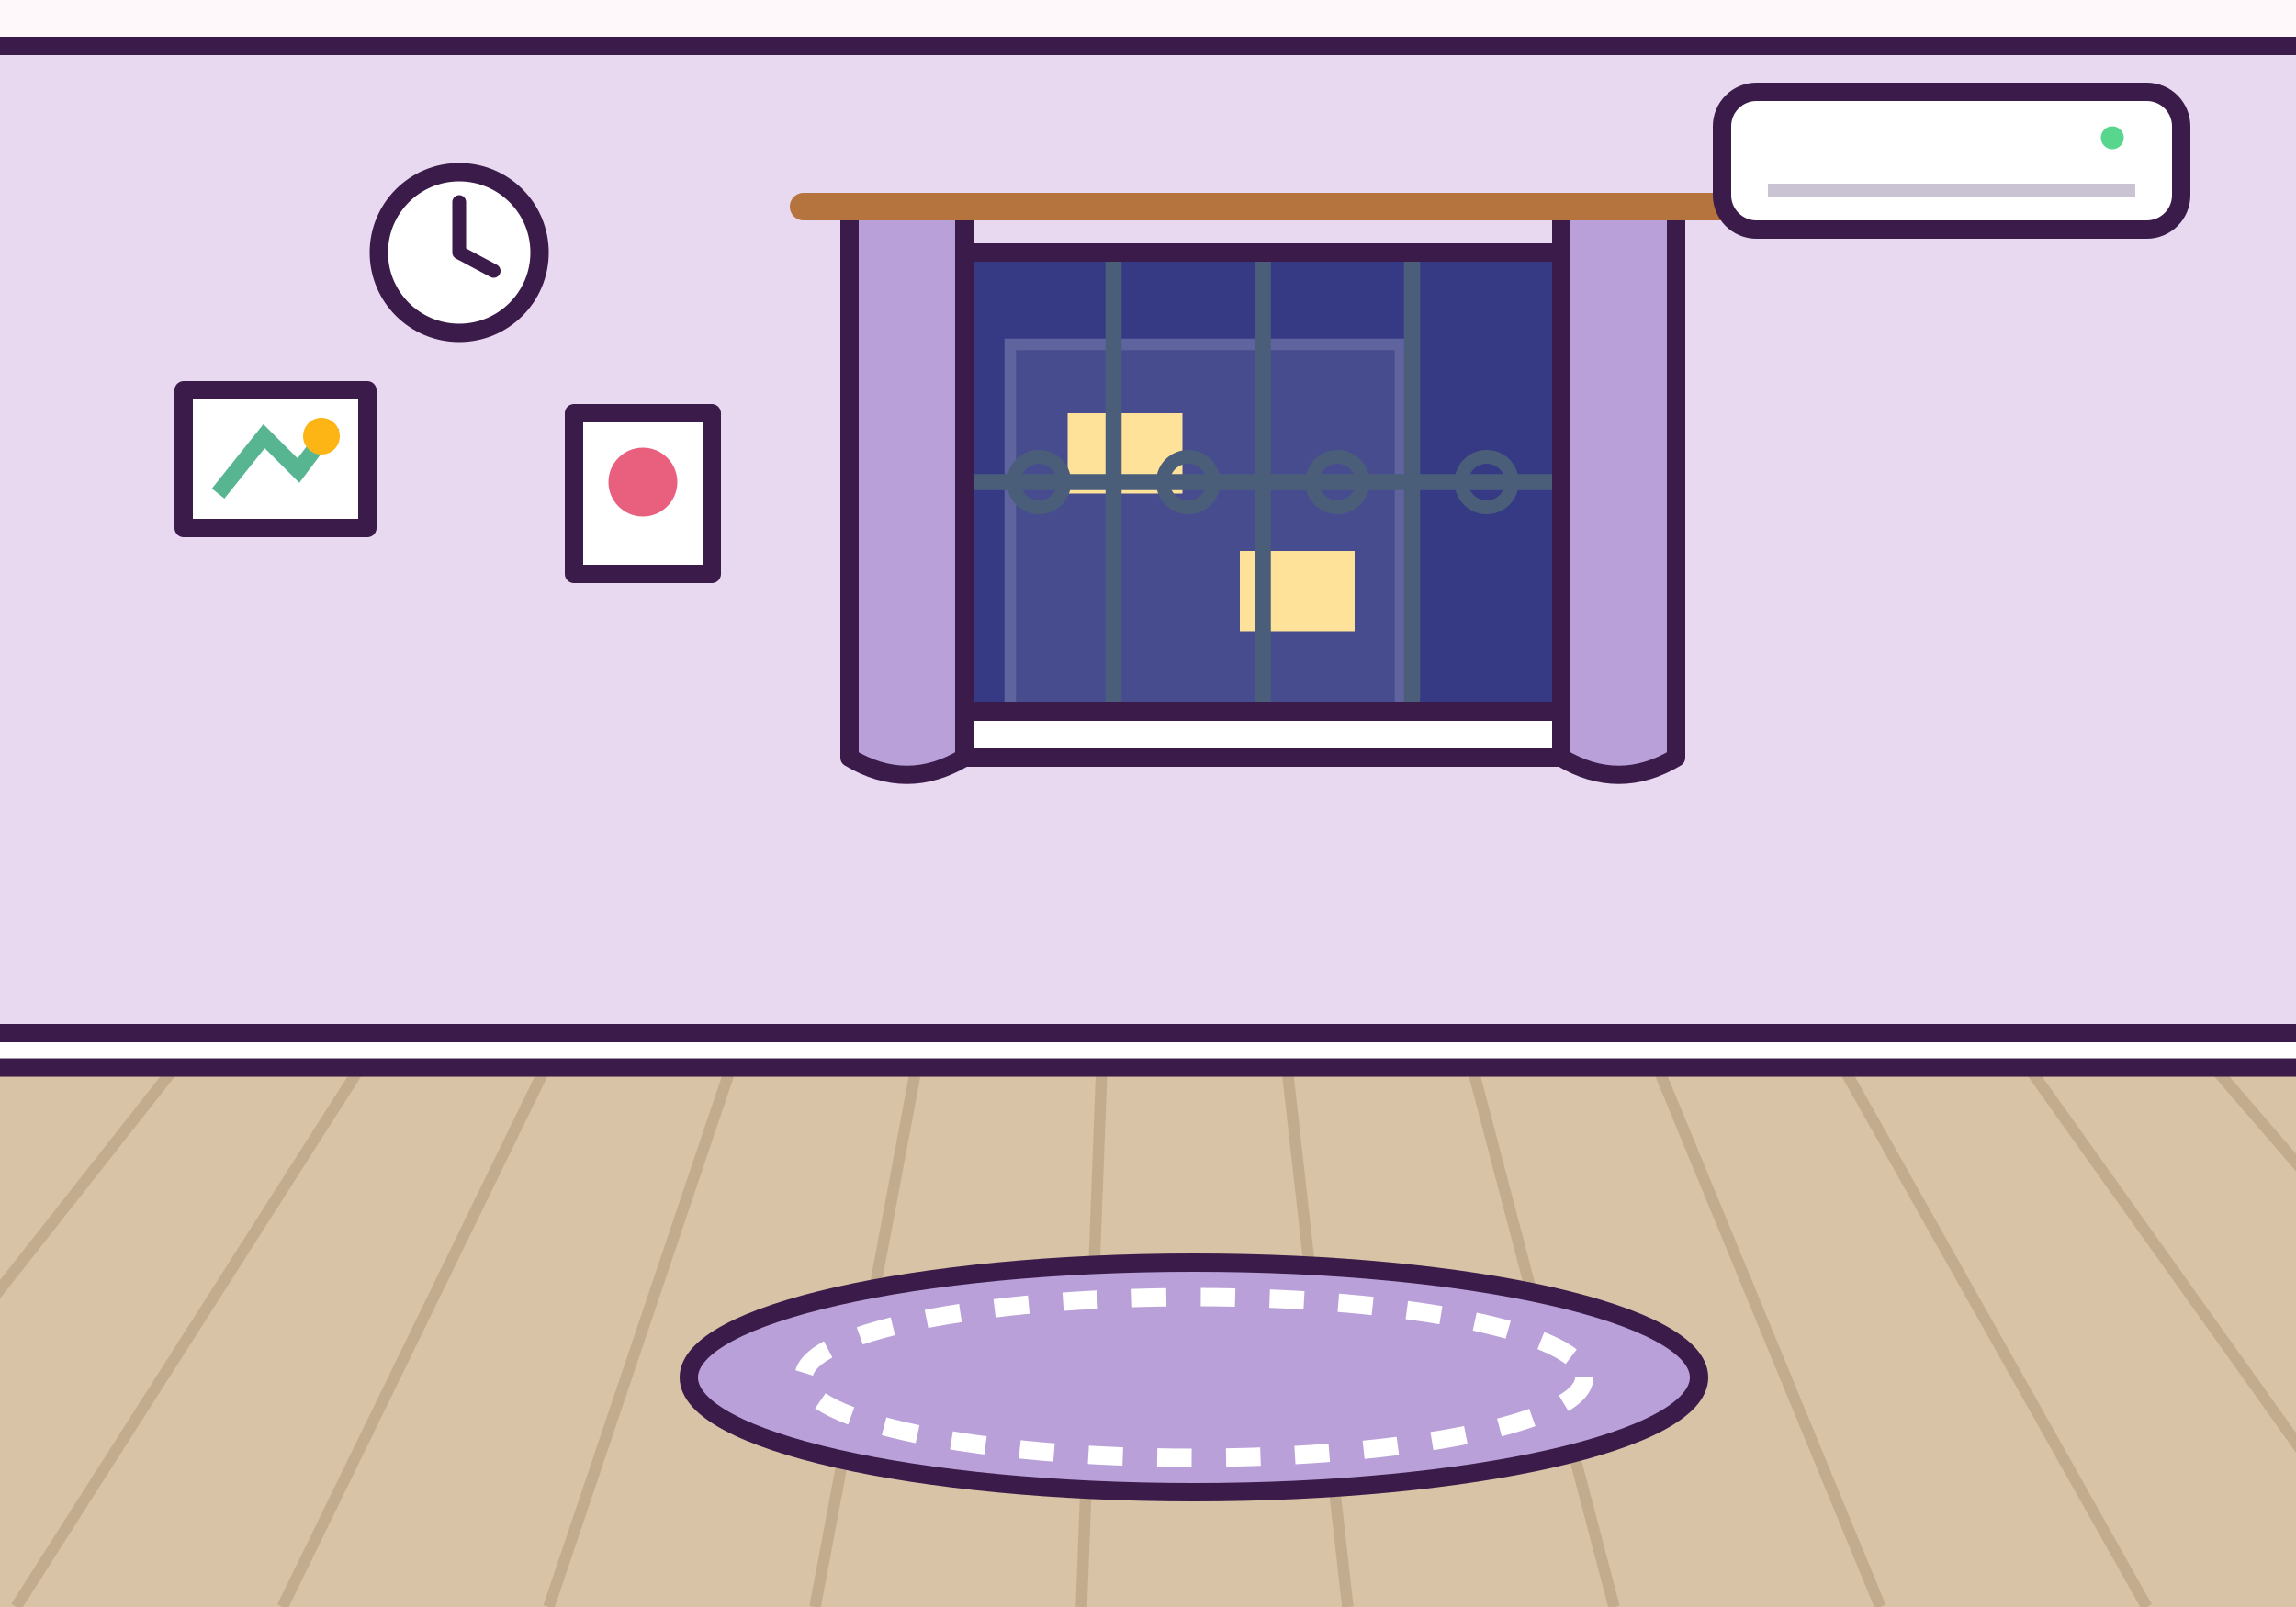
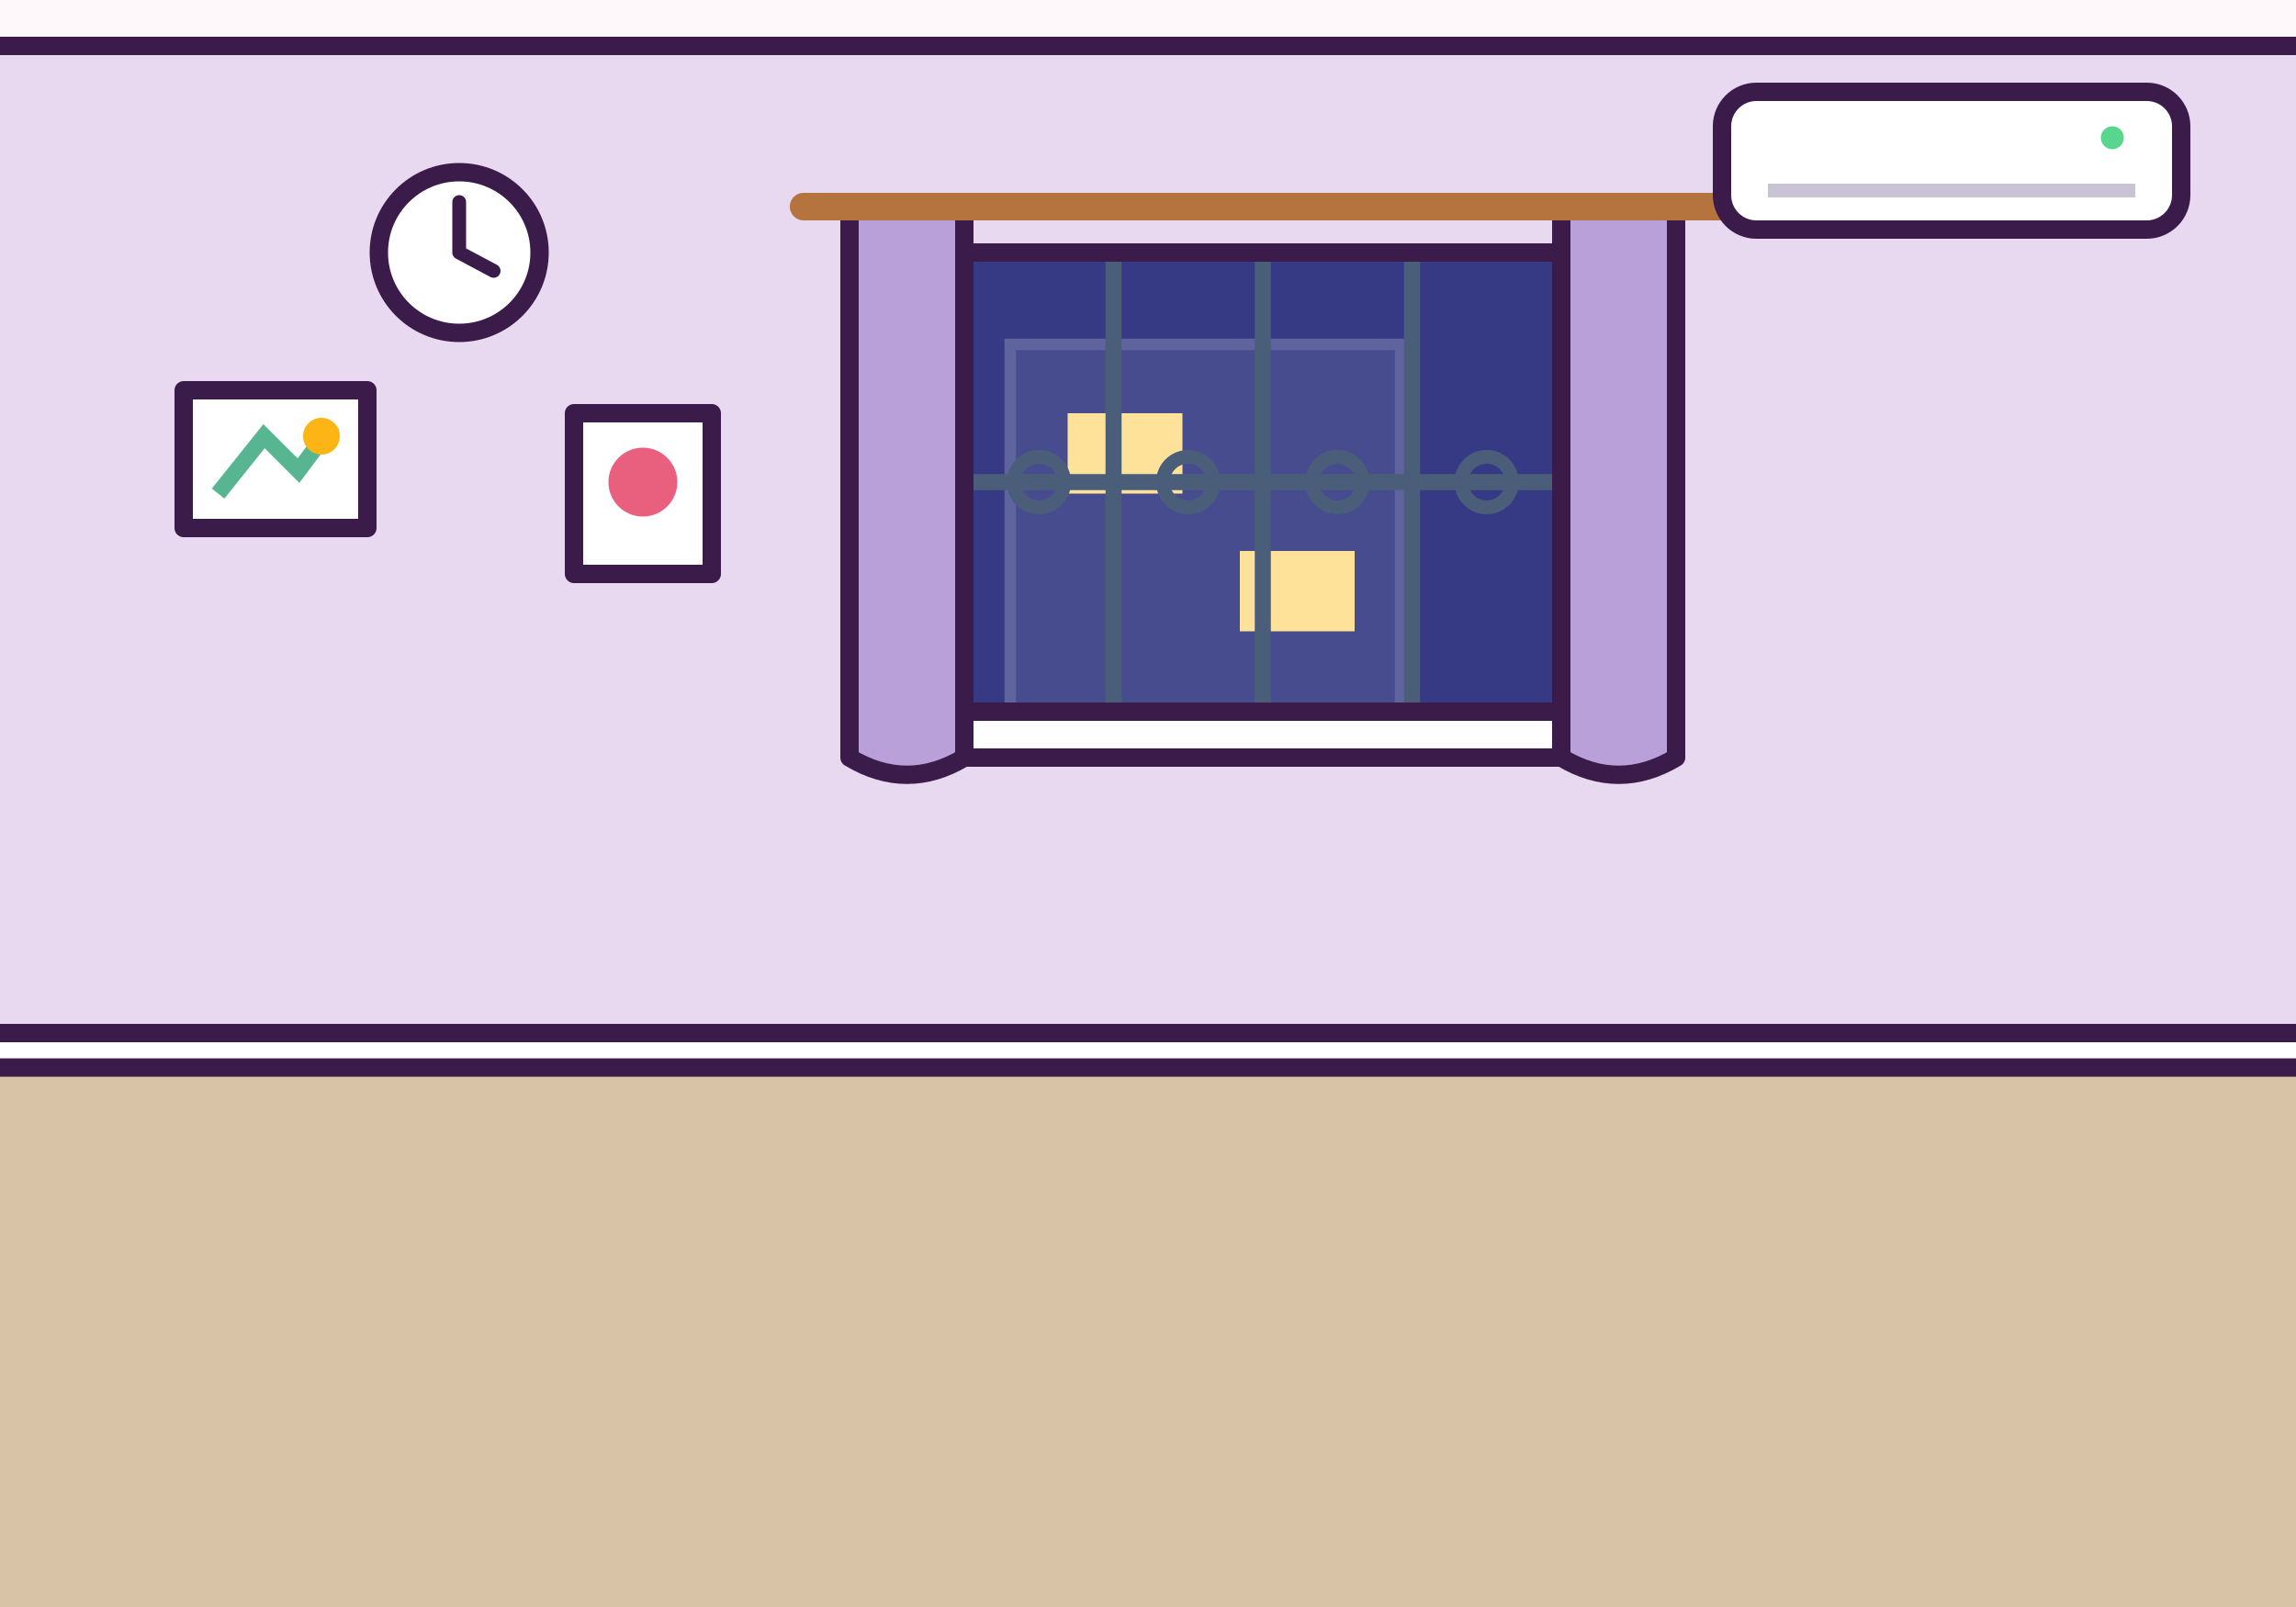
<svg xmlns="http://www.w3.org/2000/svg" viewBox="0 0 200 140" preserveAspectRatio="xMidYMax meet" overflow="visible">
  <rect x="-400" y="-300" width="1000" height="600" fill="#E8D9F0" />
  <rect x="-400" y="-300" width="1000" height="304" fill="#FFF8FB" />
  <path d="M-400 4 H600" stroke="#3A1B49" stroke-width="1.6" stroke-linejoin="round" stroke-linecap="round" />
  <rect x="84" y="22" width="52" height="40" fill="#BFE6FA" stroke="#3A1B49" stroke-width="1.6" stroke-linejoin="round" stroke-linecap="round" />
  <clipPath id="g-84-22">
    <rect x="84" y="22" width="52" height="40" />
  </clipPath>
  <g clip-path="url(#g-84-22)">
    <rect x="80" y="20" width="60" height="44" fill="#363A84" />
    <rect x="88" y="30" width="34" height="40" fill="#474C8E" stroke="#5F639E" />
    <rect x="93" y="36" width="10" height="7" fill="#FFE29A" />
    <rect x="108" y="48" width="10" height="7" fill="#FFE29A" />
  </g>
  <path d="M97 22 V62" stroke="#4A5E7A" stroke-width="1.4" />
  <path d="M110 22 V62" stroke="#4A5E7A" stroke-width="1.4" />
  <path d="M123 22 V62" stroke="#4A5E7A" stroke-width="1.4" />
  <path d="M84 42 H136" stroke="#4A5E7A" stroke-width="1.4" />
  <circle cx="90.5" cy="42" r="2.2" fill="none" stroke="#4A5E7A" stroke-width="1.2" />
  <circle cx="103.5" cy="42" r="2.2" fill="none" stroke="#4A5E7A" stroke-width="1.2" />
  <circle cx="116.5" cy="42" r="2.2" fill="none" stroke="#4A5E7A" stroke-width="1.2" />
  <circle cx="129.5" cy="42" r="2.2" fill="none" stroke="#4A5E7A" stroke-width="1.2" />
  <rect x="84" y="22" width="52" height="40" fill="none" stroke="#3A1B49" stroke-width="1.6" stroke-linejoin="round" stroke-linecap="round" />
  <rect x="80" y="62" width="60" height="4" rx="1.5" fill="#fff" stroke="#3A1B49" stroke-width="1.6" stroke-linejoin="round" stroke-linecap="round" />
  <path d="M74 18 h10 v48 q-5 3 -10 0z" fill="#B9A0D8" stroke="#3A1B49" stroke-width="1.6" stroke-linejoin="round" stroke-linecap="round" />
  <path d="M136 18 h10 v48 q-5 3 -10 0z" fill="#B9A0D8" stroke="#3A1B49" stroke-width="1.6" stroke-linejoin="round" stroke-linecap="round" />
  <path d="M70 18 H150" stroke="#B5733E" stroke-width="2.4" stroke-linecap="round" />
  <rect x="150" y="8" width="40" height="12" rx="3" fill="#fff" stroke="#3A1B49" stroke-width="1.6" stroke-linejoin="round" stroke-linecap="round" />
  <path d="M154 16.6 H186" stroke="#C9C3D3" stroke-width="1.2" />
  <circle cx="184" cy="12" r="1" fill="#58D68D" />
  <circle cx="40" cy="22" r="7" fill="#fff" stroke="#3A1B49" stroke-width="1.6" stroke-linejoin="round" stroke-linecap="round" />
  <path d="M40 22 V17.6 M40 22 l3 1.6" stroke="#3A1B49" stroke-width="1.2" stroke-linecap="round" />
  <rect x="16" y="34" width="16" height="12" fill="#fff" stroke="#3A1B49" stroke-width="1.6" stroke-linejoin="round" stroke-linecap="round" />
  <path d="M19 43 l4 -5 3 3 3 -4" stroke="#58B592" stroke-width="1.4" fill="none" />
  <circle cx="28" cy="38" r="1.6" fill="#FCB515" />
  <rect x="50" y="36" width="12" height="14" fill="#fff" stroke="#3A1B49" stroke-width="1.6" stroke-linejoin="round" stroke-linecap="round" />
  <circle cx="56" cy="42" r="3" fill="#E8607E" />
  <rect x="-400" y="92" width="1000" height="400" fill="#D8C3A6" stroke="#3A1B49" stroke-width="1.6" stroke-linejoin="round" stroke-linecap="round" />
-   <path d="M-400 92 L-625 140" stroke="#C3AC8E" stroke-width="1" />
-   <path d="M-384 92 L-601.8 140" stroke="#C3AC8E" stroke-width="1" />
-   <path d="M-368 92 L-578.6 140" stroke="#C3AC8E" stroke-width="1" />
-   <path d="M-352 92 L-555.4 140" stroke="#C3AC8E" stroke-width="1" />
-   <path d="M-336 92 L-532.2 140" stroke="#C3AC8E" stroke-width="1" />
-   <path d="M-320 92 L-509 140" stroke="#C3AC8E" stroke-width="1" />
-   <path d="M-304 92 L-485.8 140" stroke="#C3AC8E" stroke-width="1" />
-   <path d="M-288 92 L-462.6 140" stroke="#C3AC8E" stroke-width="1" />
-   <path d="M-272 92 L-439.4 140" stroke="#C3AC8E" stroke-width="1" />
-   <path d="M-256 92 L-416.2 140" stroke="#C3AC8E" stroke-width="1" />
-   <path d="M-240 92 L-393 140" stroke="#C3AC8E" stroke-width="1" />
-   <path d="M-224 92 L-369.8 140" stroke="#C3AC8E" stroke-width="1" />
-   <path d="M-208 92 L-346.6 140" stroke="#C3AC8E" stroke-width="1" />
-   <path d="M-192 92 L-323.4 140" stroke="#C3AC8E" stroke-width="1" />
-   <path d="M-176 92 L-300.2 140" stroke="#C3AC8E" stroke-width="1" />
-   <path d="M-160 92 L-277 140" stroke="#C3AC8E" stroke-width="1" />
-   <path d="M-144 92 L-253.8 140" stroke="#C3AC8E" stroke-width="1" />
-   <path d="M-128 92 L-230.6 140" stroke="#C3AC8E" stroke-width="1" />
-   <path d="M-112 92 L-207.4 140" stroke="#C3AC8E" stroke-width="1" />
-   <path d="M-96 92 L-184.2 140" stroke="#C3AC8E" stroke-width="1" />
-   <path d="M-80 92 L-161 140" stroke="#C3AC8E" stroke-width="1" />
-   <path d="M-64 92 L-137.8 140" stroke="#C3AC8E" stroke-width="1" />
-   <path d="M-48 92 L-114.6 140" stroke="#C3AC8E" stroke-width="1" />
-   <path d="M-32 92 L-91.4 140" stroke="#C3AC8E" stroke-width="1" />
-   <path d="M-16 92 L-68.2 140" stroke="#C3AC8E" stroke-width="1" />
-   <path d="M0 92 L-45 140" stroke="#C3AC8E" stroke-width="1" />
-   <path d="M16 92 L-21.8 140" stroke="#C3AC8E" stroke-width="1" />
-   <path d="M32 92 L1.4 140" stroke="#C3AC8E" stroke-width="1" />
-   <path d="M48 92 L24.6 140" stroke="#C3AC8E" stroke-width="1" />
-   <path d="M64 92 L47.8 140" stroke="#C3AC8E" stroke-width="1" />
-   <path d="M80 92 L71 140" stroke="#C3AC8E" stroke-width="1" />
-   <path d="M96 92 L94.2 140" stroke="#C3AC8E" stroke-width="1" />
-   <path d="M112 92 L117.4 140" stroke="#C3AC8E" stroke-width="1" />
-   <path d="M128 92 L140.6 140" stroke="#C3AC8E" stroke-width="1" />
-   <path d="M144 92 L163.8 140" stroke="#C3AC8E" stroke-width="1" />
-   <path d="M160 92 L187 140" stroke="#C3AC8E" stroke-width="1" />
-   <path d="M176 92 L210.2 140" stroke="#C3AC8E" stroke-width="1" />
-   <path d="M192 92 L233.4 140" stroke="#C3AC8E" stroke-width="1" />
-   <path d="M208 92 L256.6 140" stroke="#C3AC8E" stroke-width="1" />
-   <path d="M224 92 L279.8 140" stroke="#C3AC8E" stroke-width="1" />
-   <path d="M240 92 L303 140" stroke="#C3AC8E" stroke-width="1" />
-   <path d="M256 92 L326.2 140" stroke="#C3AC8E" stroke-width="1" />
-   <path d="M272 92 L349.4 140" stroke="#C3AC8E" stroke-width="1" />
-   <path d="M288 92 L372.6 140" stroke="#C3AC8E" stroke-width="1" />
-   <path d="M304 92 L395.8 140" stroke="#C3AC8E" stroke-width="1" />
-   <path d="M320 92 L419 140" stroke="#C3AC8E" stroke-width="1" />
-   <path d="M336 92 L442.2 140" stroke="#C3AC8E" stroke-width="1" />
-   <path d="M352 92 L465.4 140" stroke="#C3AC8E" stroke-width="1" />
-   <path d="M368 92 L488.6 140" stroke="#C3AC8E" stroke-width="1" />
-   <path d="M384 92 L511.8 140" stroke="#C3AC8E" stroke-width="1" />
-   <path d="M400 92 L535 140" stroke="#C3AC8E" stroke-width="1" />
-   <path d="M416 92 L558.2 140" stroke="#C3AC8E" stroke-width="1" />
-   <path d="M432 92 L581.4 140" stroke="#C3AC8E" stroke-width="1" />
-   <path d="M448 92 L604.6 140" stroke="#C3AC8E" stroke-width="1" />
-   <path d="M464 92 L627.8 140" stroke="#C3AC8E" stroke-width="1" />
-   <path d="M480 92 L651 140" stroke="#C3AC8E" stroke-width="1" />
-   <path d="M496 92 L674.2 140" stroke="#C3AC8E" stroke-width="1" />
-   <path d="M512 92 L697.4 140" stroke="#C3AC8E" stroke-width="1" />
-   <path d="M528 92 L720.6 140" stroke="#C3AC8E" stroke-width="1" />
-   <path d="M544 92 L743.8 140" stroke="#C3AC8E" stroke-width="1" />
-   <path d="M560 92 L767 140" stroke="#C3AC8E" stroke-width="1" />
-   <path d="M576 92 L790.2 140" stroke="#C3AC8E" stroke-width="1" />
-   <path d="M592 92 L813.4 140" stroke="#C3AC8E" stroke-width="1" />
  <rect x="-400" y="90" width="1000" height="3" fill="#fff" stroke="#3A1B49" stroke-width="1.6" stroke-linejoin="round" stroke-linecap="round" />
-   <ellipse cx="104" cy="120" rx="44" ry="10" fill="#B9A0D8" stroke="#3A1B49" stroke-width="1.6" stroke-linejoin="round" stroke-linecap="round" />
-   <ellipse cx="104" cy="120" rx="34" ry="7" fill="none" stroke="#fff" stroke-width="1.6" stroke-dasharray="3 3" />
</svg>
